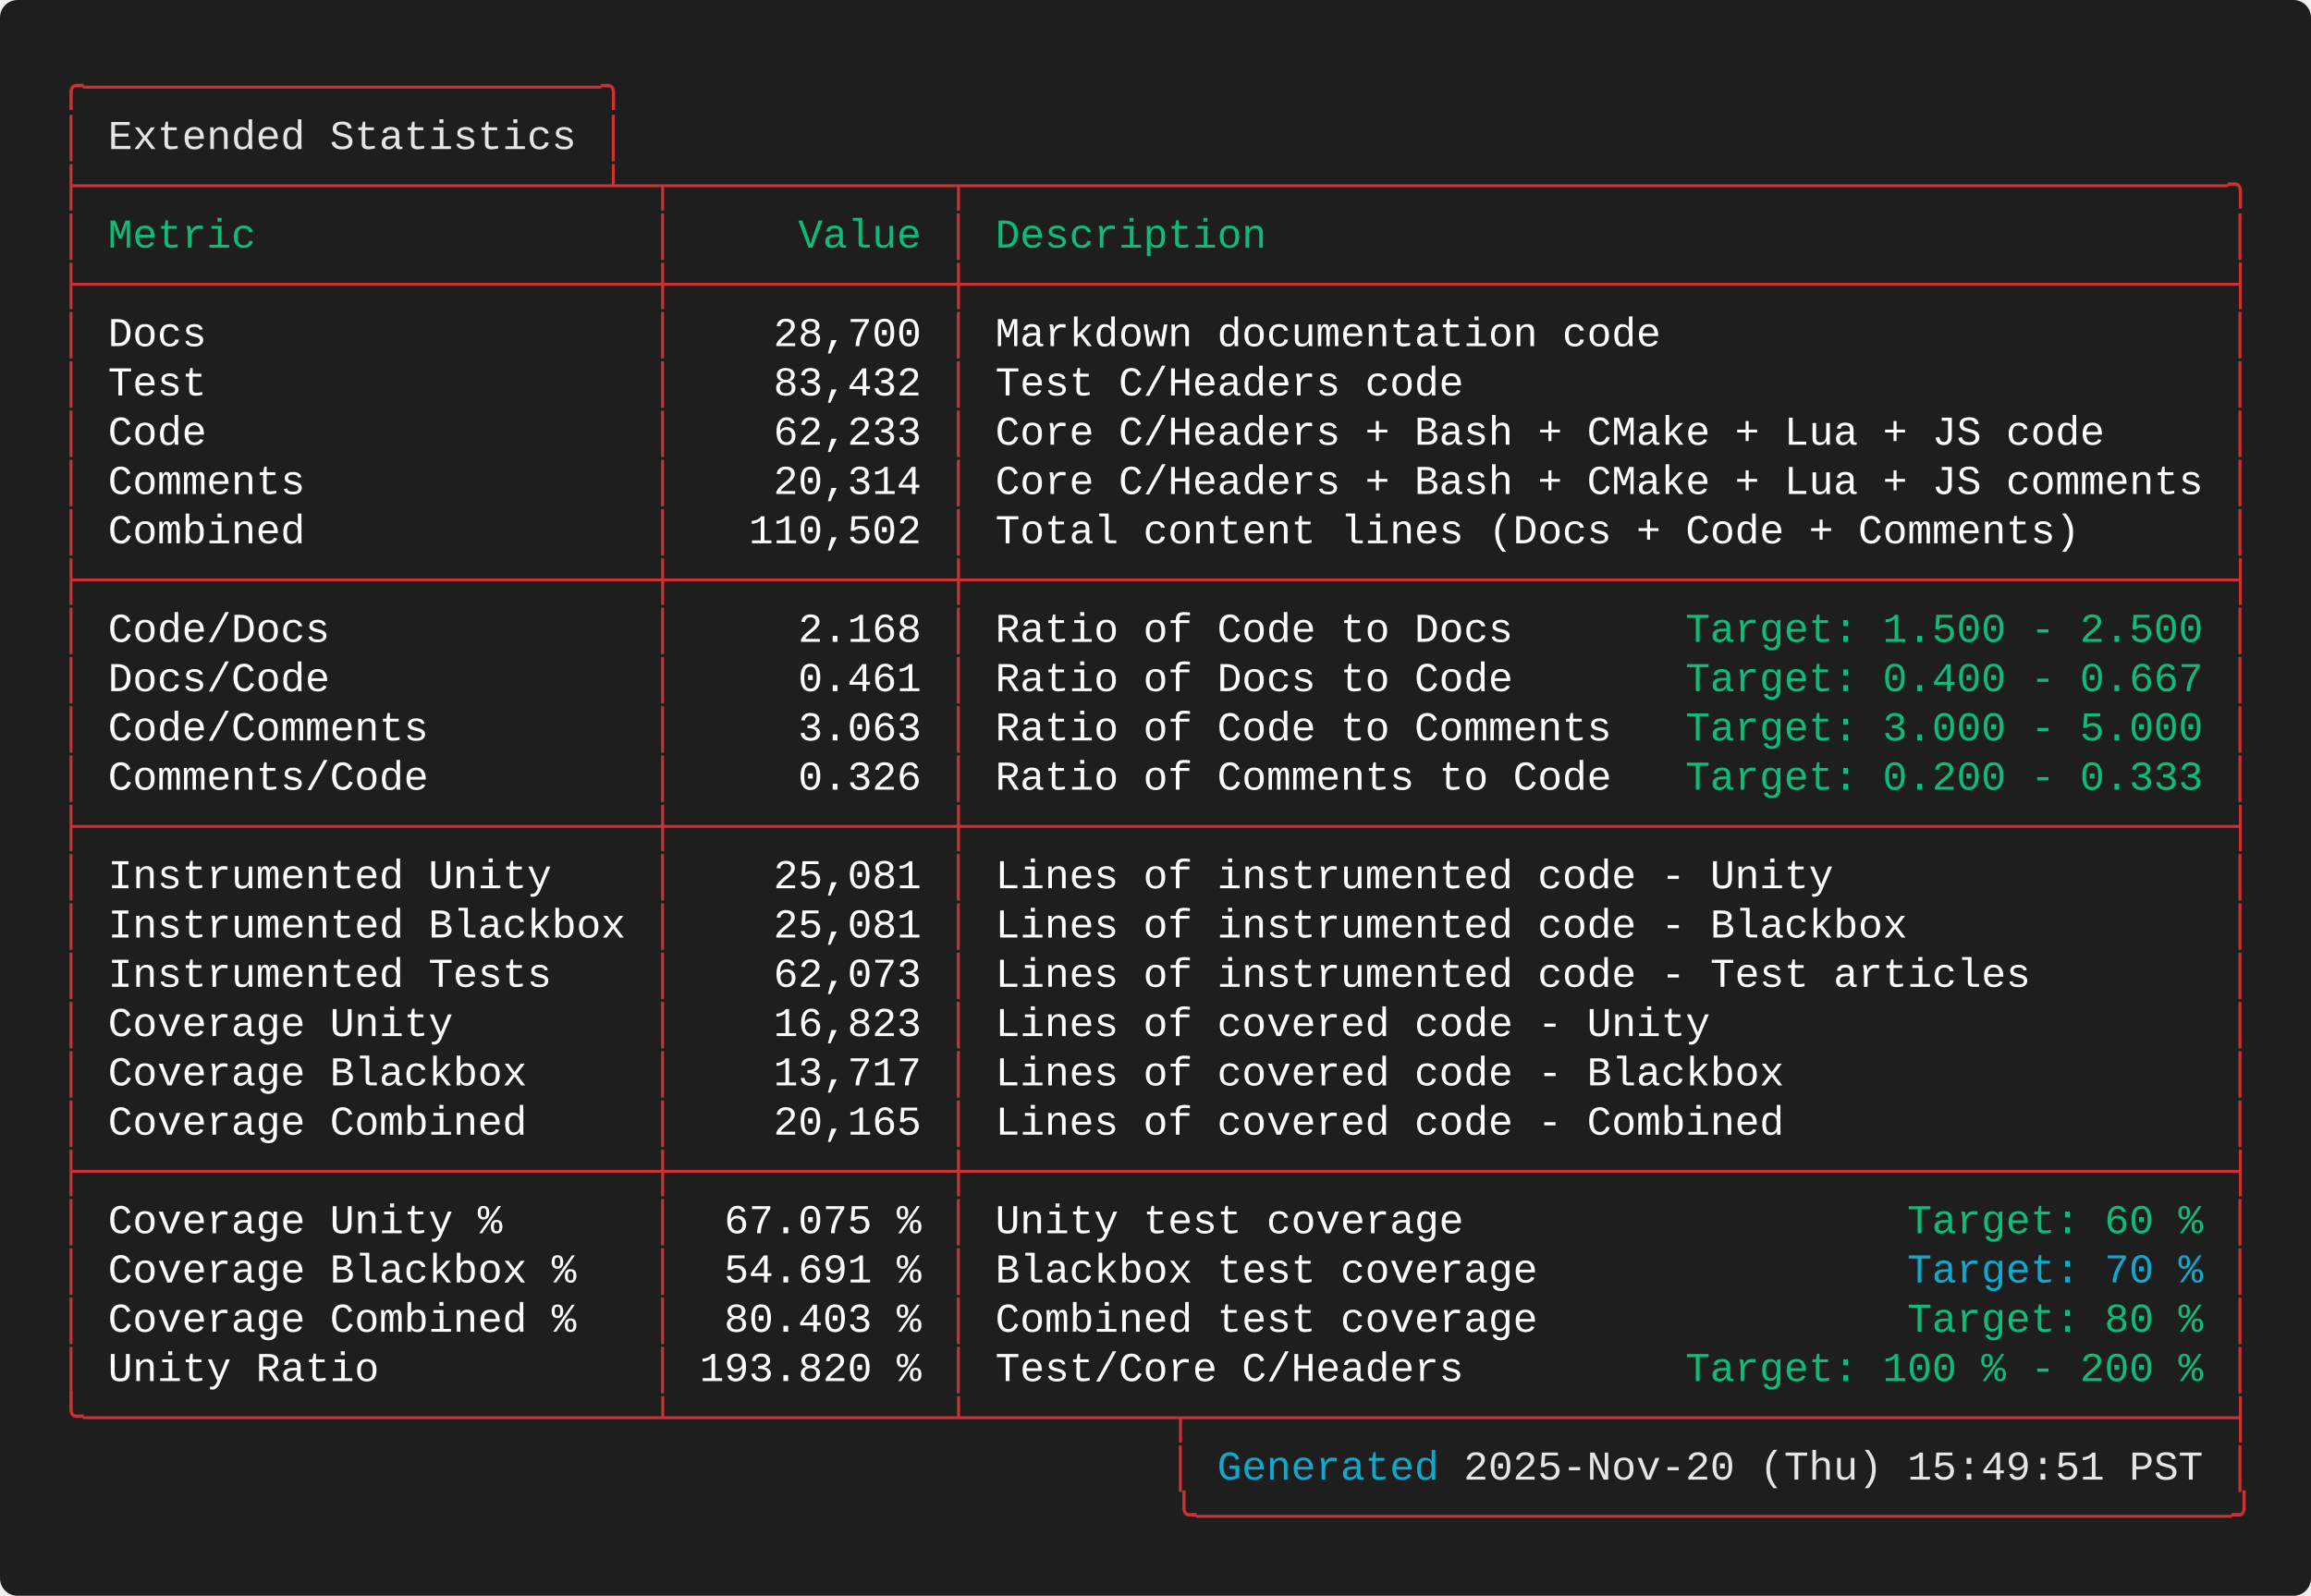
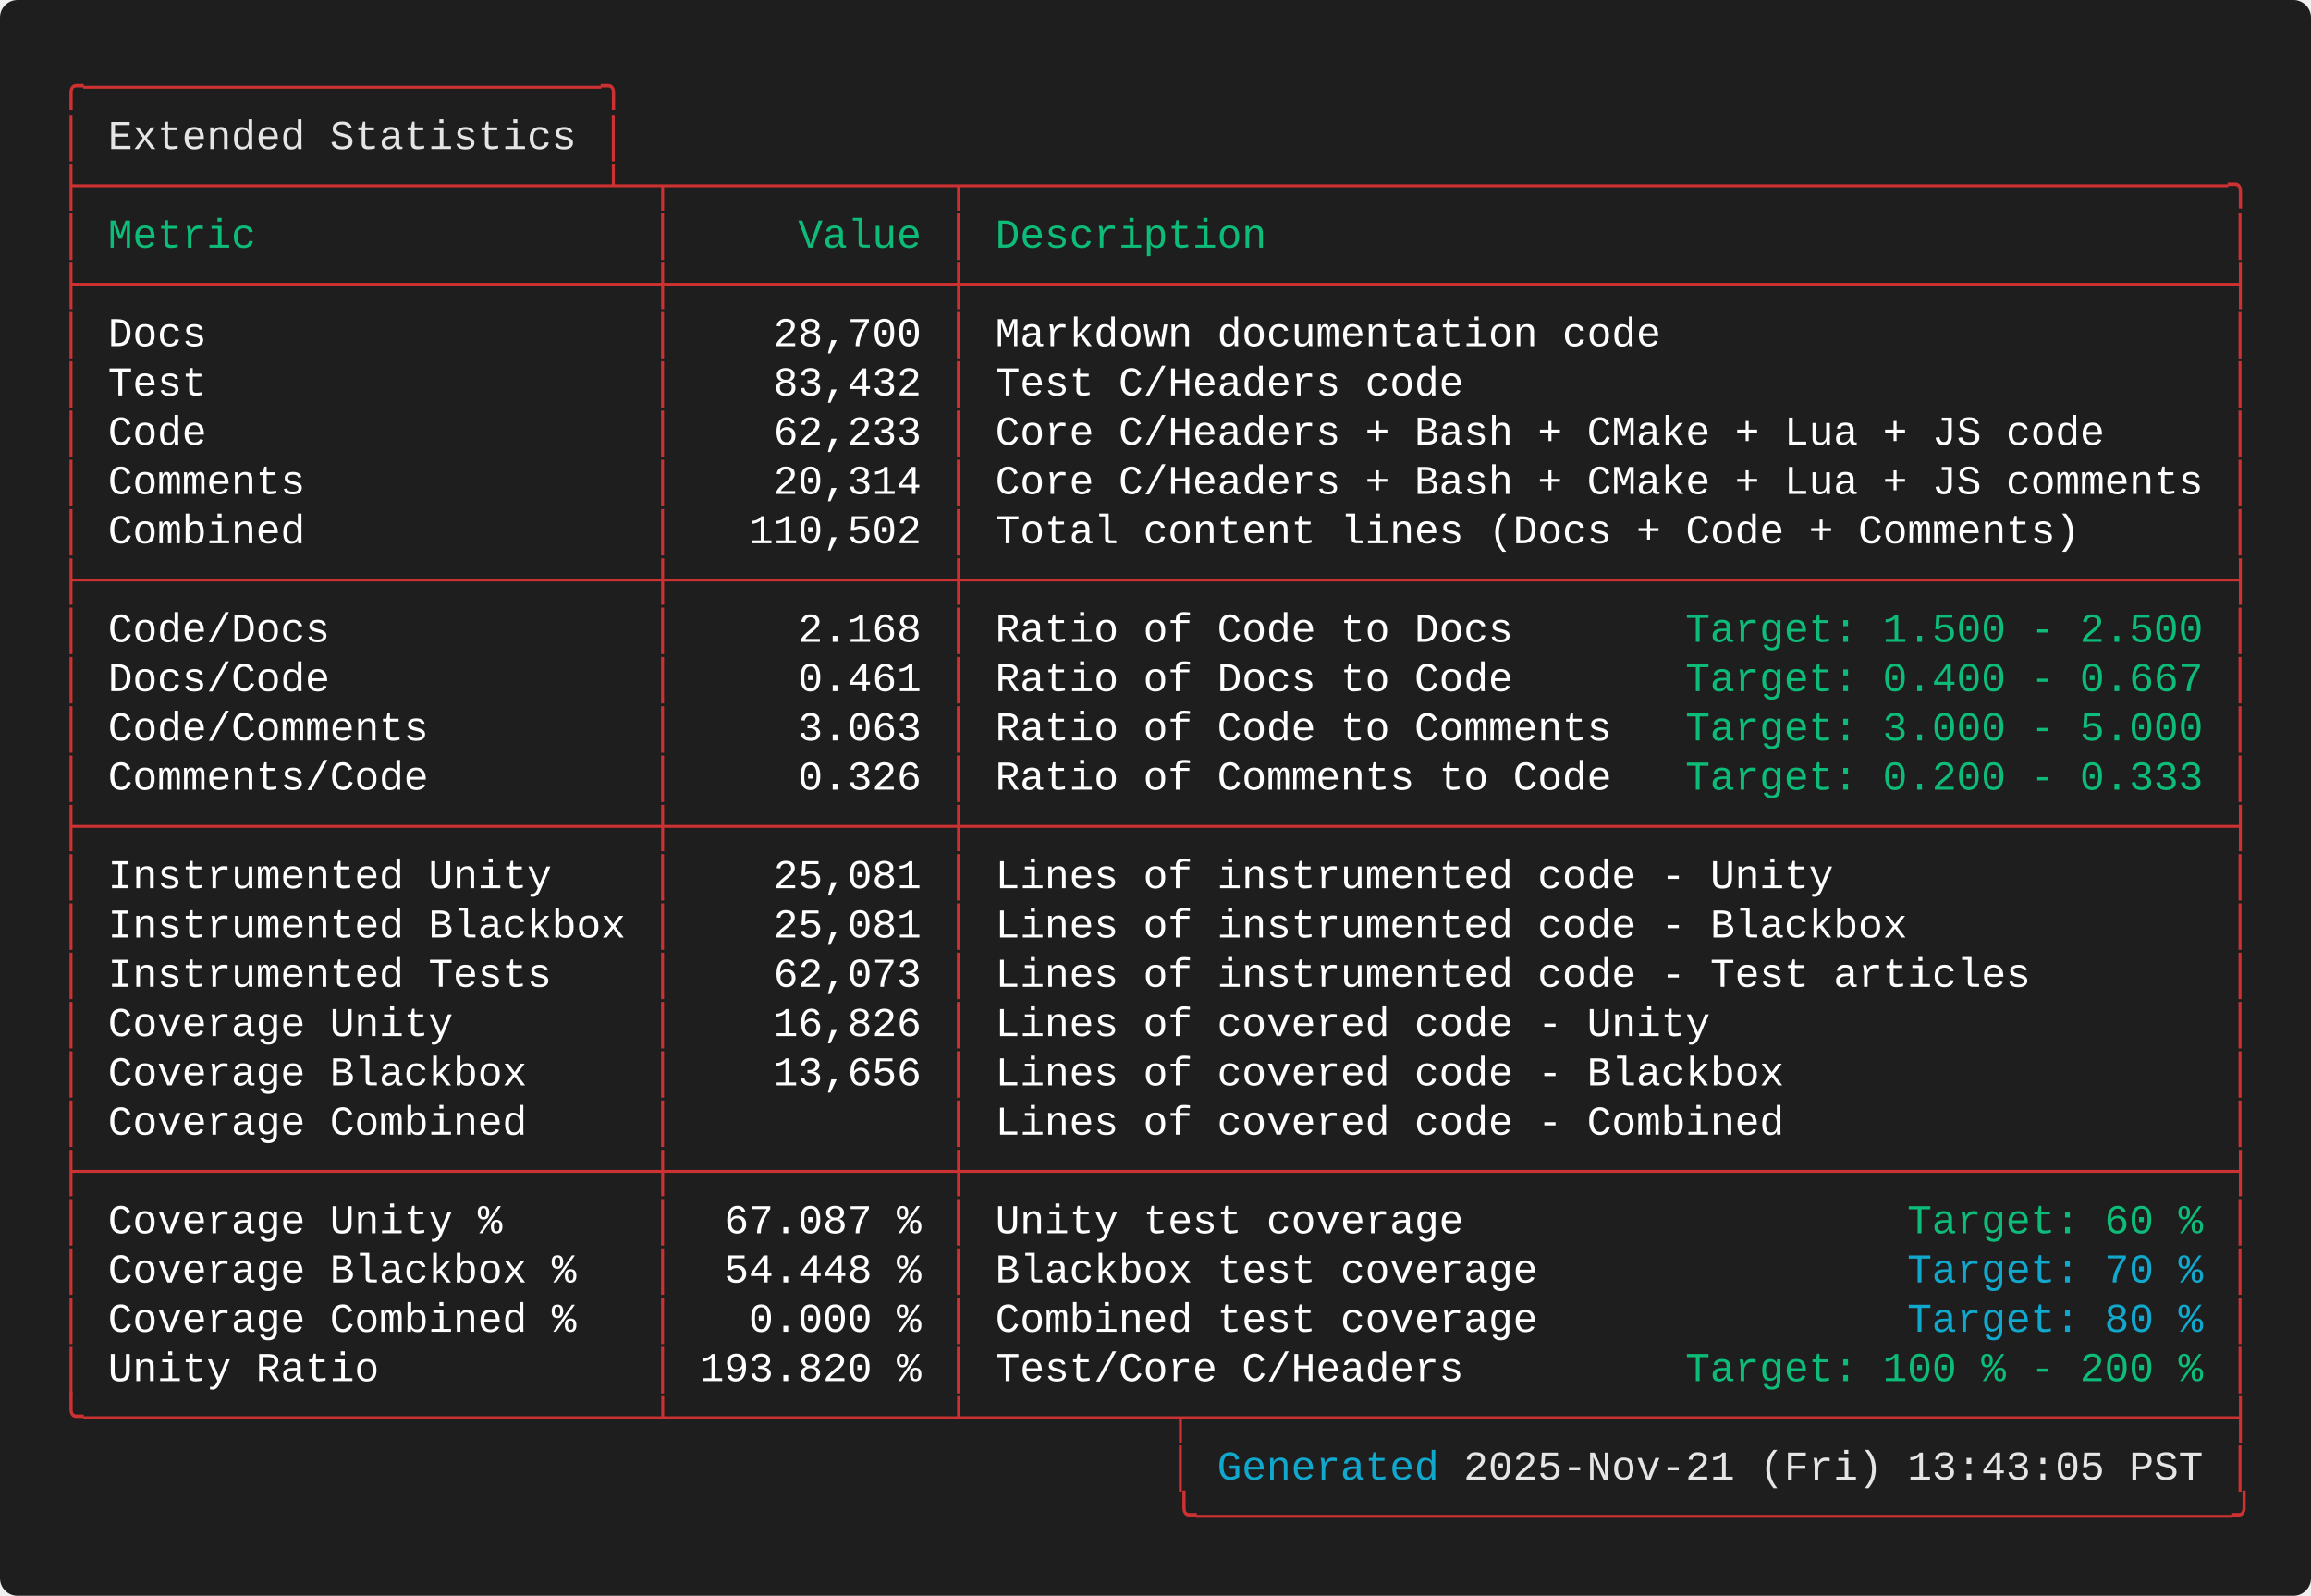
<svg xmlns="http://www.w3.org/2000/svg" width="787.60" height="544.00" viewBox="0 0 787.60 544.00">
  <defs>
    <style type="text/css">.terminal-text { font-family: 'Consolas', 'Consolas', 'Monaco', 'Courier New', monospace; }</style>
  </defs>
  <rect width="100%" height="100%" fill="#1e1e1e" rx="6" />
  <text x="20.00" y="34.00" font-size="14" class="terminal-text" xml:space="preserve" textLength="193.20" lengthAdjust="spacingAndGlyphs" fill="#cd3131">╭─────────────────────╮</text>
  <text x="20.00" y="50.80" font-size="14" class="terminal-text" xml:space="preserve" textLength="16.80" lengthAdjust="spacingAndGlyphs" fill="#cd3131">│ </text>
  <text x="36.80" y="50.80" font-size="14" class="terminal-text" xml:space="preserve" textLength="159.60" lengthAdjust="spacingAndGlyphs" fill="#e5e5e5">Extended Statistics</text>
  <text x="196.40" y="50.80" font-size="14" class="terminal-text" xml:space="preserve" textLength="8.40" lengthAdjust="spacingAndGlyphs" fill="#ffffff"> </text>
  <text x="204.80" y="50.80" font-size="14" class="terminal-text" xml:space="preserve" textLength="8.40" lengthAdjust="spacingAndGlyphs" fill="#cd3131">│</text>
  <text x="20.00" y="67.60" font-size="14" class="terminal-text" xml:space="preserve" textLength="747.60" lengthAdjust="spacingAndGlyphs" fill="#cd3131">├─────────────────────┴─┬───────────┬───────────────────────────────────────────────────╮</text>
  <text x="20.00" y="84.40" font-size="14" class="terminal-text" xml:space="preserve" textLength="8.40" lengthAdjust="spacingAndGlyphs" fill="#cd3131">│</text>
  <text x="28.40" y="84.40" font-size="14" class="terminal-text" xml:space="preserve" textLength="193.20" lengthAdjust="spacingAndGlyphs" fill="#0dbc79"> Metric                </text>
  <text x="221.60" y="84.40" font-size="14" class="terminal-text" xml:space="preserve" textLength="8.40" lengthAdjust="spacingAndGlyphs" fill="#cd3131">│</text>
  <text x="230.00" y="84.40" font-size="14" class="terminal-text" xml:space="preserve" textLength="92.40" lengthAdjust="spacingAndGlyphs" fill="#0dbc79">     Value </text>
  <text x="322.40" y="84.40" font-size="14" class="terminal-text" xml:space="preserve" textLength="8.40" lengthAdjust="spacingAndGlyphs" fill="#cd3131">│</text>
  <text x="330.80" y="84.40" font-size="14" class="terminal-text" xml:space="preserve" textLength="428.40" lengthAdjust="spacingAndGlyphs" fill="#0dbc79"> Description                                       </text>
  <text x="759.20" y="84.40" font-size="14" class="terminal-text" xml:space="preserve" textLength="8.40" lengthAdjust="spacingAndGlyphs" fill="#cd3131">│</text>
  <text x="20.00" y="101.20" font-size="14" class="terminal-text" xml:space="preserve" textLength="747.60" lengthAdjust="spacingAndGlyphs" fill="#cd3131">├───────────────────────┼───────────┼───────────────────────────────────────────────────┤</text>
  <text x="20.00" y="118.00" font-size="14" class="terminal-text" xml:space="preserve" textLength="8.40" lengthAdjust="spacingAndGlyphs" fill="#cd3131">│</text>
  <text x="28.40" y="118.00" font-size="14" class="terminal-text" xml:space="preserve" textLength="193.20" lengthAdjust="spacingAndGlyphs" fill="#ffffff"> Docs                  </text>
  <text x="221.60" y="118.00" font-size="14" class="terminal-text" xml:space="preserve" textLength="8.40" lengthAdjust="spacingAndGlyphs" fill="#cd3131">│</text>
  <text x="230.00" y="118.00" font-size="14" class="terminal-text" xml:space="preserve" textLength="92.40" lengthAdjust="spacingAndGlyphs" fill="#ffffff">    28,700 </text>
  <text x="322.40" y="118.00" font-size="14" class="terminal-text" xml:space="preserve" textLength="8.40" lengthAdjust="spacingAndGlyphs" fill="#cd3131">│</text>
  <text x="330.80" y="118.00" font-size="14" class="terminal-text" xml:space="preserve" textLength="428.40" lengthAdjust="spacingAndGlyphs" fill="#ffffff"> Markdown documentation code                       </text>
  <text x="759.20" y="118.00" font-size="14" class="terminal-text" xml:space="preserve" textLength="8.40" lengthAdjust="spacingAndGlyphs" fill="#cd3131">│</text>
  <text x="20.00" y="134.80" font-size="14" class="terminal-text" xml:space="preserve" textLength="8.40" lengthAdjust="spacingAndGlyphs" fill="#cd3131">│</text>
  <text x="28.40" y="134.80" font-size="14" class="terminal-text" xml:space="preserve" textLength="193.20" lengthAdjust="spacingAndGlyphs" fill="#ffffff"> Test                  </text>
  <text x="221.60" y="134.80" font-size="14" class="terminal-text" xml:space="preserve" textLength="8.40" lengthAdjust="spacingAndGlyphs" fill="#cd3131">│</text>
  <text x="230.00" y="134.80" font-size="14" class="terminal-text" xml:space="preserve" textLength="92.40" lengthAdjust="spacingAndGlyphs" fill="#ffffff">    83,432 </text>
  <text x="322.40" y="134.80" font-size="14" class="terminal-text" xml:space="preserve" textLength="8.40" lengthAdjust="spacingAndGlyphs" fill="#cd3131">│</text>
  <text x="330.80" y="134.80" font-size="14" class="terminal-text" xml:space="preserve" textLength="428.40" lengthAdjust="spacingAndGlyphs" fill="#ffffff"> Test C/Headers code                               </text>
  <text x="759.20" y="134.80" font-size="14" class="terminal-text" xml:space="preserve" textLength="8.40" lengthAdjust="spacingAndGlyphs" fill="#cd3131">│</text>
  <text x="20.00" y="151.60" font-size="14" class="terminal-text" xml:space="preserve" textLength="8.40" lengthAdjust="spacingAndGlyphs" fill="#cd3131">│</text>
  <text x="28.40" y="151.60" font-size="14" class="terminal-text" xml:space="preserve" textLength="193.20" lengthAdjust="spacingAndGlyphs" fill="#ffffff"> Code                  </text>
  <text x="221.60" y="151.60" font-size="14" class="terminal-text" xml:space="preserve" textLength="8.40" lengthAdjust="spacingAndGlyphs" fill="#cd3131">│</text>
  <text x="230.00" y="151.60" font-size="14" class="terminal-text" xml:space="preserve" textLength="92.40" lengthAdjust="spacingAndGlyphs" fill="#ffffff">    62,233 </text>
  <text x="322.40" y="151.60" font-size="14" class="terminal-text" xml:space="preserve" textLength="8.40" lengthAdjust="spacingAndGlyphs" fill="#cd3131">│</text>
  <text x="330.80" y="151.60" font-size="14" class="terminal-text" xml:space="preserve" textLength="428.40" lengthAdjust="spacingAndGlyphs" fill="#ffffff"> Core C/Headers + Bash + CMake + Lua + JS code     </text>
  <text x="759.20" y="151.60" font-size="14" class="terminal-text" xml:space="preserve" textLength="8.40" lengthAdjust="spacingAndGlyphs" fill="#cd3131">│</text>
  <text x="20.00" y="168.40" font-size="14" class="terminal-text" xml:space="preserve" textLength="8.40" lengthAdjust="spacingAndGlyphs" fill="#cd3131">│</text>
  <text x="28.40" y="168.40" font-size="14" class="terminal-text" xml:space="preserve" textLength="193.20" lengthAdjust="spacingAndGlyphs" fill="#ffffff"> Comments              </text>
  <text x="221.60" y="168.40" font-size="14" class="terminal-text" xml:space="preserve" textLength="8.40" lengthAdjust="spacingAndGlyphs" fill="#cd3131">│</text>
  <text x="230.00" y="168.40" font-size="14" class="terminal-text" xml:space="preserve" textLength="92.40" lengthAdjust="spacingAndGlyphs" fill="#ffffff">    20,314 </text>
  <text x="322.40" y="168.40" font-size="14" class="terminal-text" xml:space="preserve" textLength="8.40" lengthAdjust="spacingAndGlyphs" fill="#cd3131">│</text>
  <text x="330.80" y="168.40" font-size="14" class="terminal-text" xml:space="preserve" textLength="428.40" lengthAdjust="spacingAndGlyphs" fill="#ffffff"> Core C/Headers + Bash + CMake + Lua + JS comments </text>
  <text x="759.20" y="168.40" font-size="14" class="terminal-text" xml:space="preserve" textLength="8.40" lengthAdjust="spacingAndGlyphs" fill="#cd3131">│</text>
  <text x="20.00" y="185.20" font-size="14" class="terminal-text" xml:space="preserve" textLength="8.40" lengthAdjust="spacingAndGlyphs" fill="#cd3131">│</text>
  <text x="28.40" y="185.20" font-size="14" class="terminal-text" xml:space="preserve" textLength="193.20" lengthAdjust="spacingAndGlyphs" fill="#ffffff"> Combined              </text>
  <text x="221.60" y="185.20" font-size="14" class="terminal-text" xml:space="preserve" textLength="8.40" lengthAdjust="spacingAndGlyphs" fill="#cd3131">│</text>
  <text x="230.00" y="185.20" font-size="14" class="terminal-text" xml:space="preserve" textLength="92.40" lengthAdjust="spacingAndGlyphs" fill="#ffffff">   110,502 </text>
  <text x="322.40" y="185.20" font-size="14" class="terminal-text" xml:space="preserve" textLength="8.40" lengthAdjust="spacingAndGlyphs" fill="#cd3131">│</text>
  <text x="330.80" y="185.20" font-size="14" class="terminal-text" xml:space="preserve" textLength="428.40" lengthAdjust="spacingAndGlyphs" fill="#ffffff"> Total content lines (Docs + Code + Comments)      </text>
  <text x="759.20" y="185.20" font-size="14" class="terminal-text" xml:space="preserve" textLength="8.40" lengthAdjust="spacingAndGlyphs" fill="#cd3131">│</text>
  <text x="20.00" y="202.00" font-size="14" class="terminal-text" xml:space="preserve" textLength="747.60" lengthAdjust="spacingAndGlyphs" fill="#cd3131">├───────────────────────┼───────────┼───────────────────────────────────────────────────┤</text>
  <text x="20.00" y="218.80" font-size="14" class="terminal-text" xml:space="preserve" textLength="8.40" lengthAdjust="spacingAndGlyphs" fill="#cd3131">│</text>
  <text x="28.40" y="218.80" font-size="14" class="terminal-text" xml:space="preserve" textLength="193.20" lengthAdjust="spacingAndGlyphs" fill="#ffffff"> Code/Docs             </text>
  <text x="221.60" y="218.80" font-size="14" class="terminal-text" xml:space="preserve" textLength="8.40" lengthAdjust="spacingAndGlyphs" fill="#cd3131">│</text>
  <text x="230.00" y="218.80" font-size="14" class="terminal-text" xml:space="preserve" textLength="92.40" lengthAdjust="spacingAndGlyphs" fill="#ffffff">     2.168 </text>
  <text x="322.40" y="218.80" font-size="14" class="terminal-text" xml:space="preserve" textLength="8.40" lengthAdjust="spacingAndGlyphs" fill="#cd3131">│</text>
  <text x="330.80" y="218.80" font-size="14" class="terminal-text" xml:space="preserve" textLength="243.60" lengthAdjust="spacingAndGlyphs" fill="#ffffff"> Ratio of Code to Docs       </text>
  <text x="574.40" y="218.80" font-size="14" class="terminal-text" xml:space="preserve" textLength="176.40" lengthAdjust="spacingAndGlyphs" fill="#0dbc79">Target: 1.500 - 2.500</text>
  <text x="750.80" y="218.80" font-size="14" class="terminal-text" xml:space="preserve" textLength="8.40" lengthAdjust="spacingAndGlyphs" fill="#ffffff"> </text>
  <text x="759.20" y="218.80" font-size="14" class="terminal-text" xml:space="preserve" textLength="8.40" lengthAdjust="spacingAndGlyphs" fill="#cd3131">│</text>
  <text x="20.00" y="235.60" font-size="14" class="terminal-text" xml:space="preserve" textLength="8.40" lengthAdjust="spacingAndGlyphs" fill="#cd3131">│</text>
  <text x="28.40" y="235.60" font-size="14" class="terminal-text" xml:space="preserve" textLength="193.20" lengthAdjust="spacingAndGlyphs" fill="#ffffff"> Docs/Code             </text>
  <text x="221.60" y="235.60" font-size="14" class="terminal-text" xml:space="preserve" textLength="8.40" lengthAdjust="spacingAndGlyphs" fill="#cd3131">│</text>
  <text x="230.00" y="235.60" font-size="14" class="terminal-text" xml:space="preserve" textLength="92.40" lengthAdjust="spacingAndGlyphs" fill="#ffffff">     0.461 </text>
  <text x="322.40" y="235.60" font-size="14" class="terminal-text" xml:space="preserve" textLength="8.40" lengthAdjust="spacingAndGlyphs" fill="#cd3131">│</text>
  <text x="330.80" y="235.60" font-size="14" class="terminal-text" xml:space="preserve" textLength="243.60" lengthAdjust="spacingAndGlyphs" fill="#ffffff"> Ratio of Docs to Code       </text>
  <text x="574.40" y="235.60" font-size="14" class="terminal-text" xml:space="preserve" textLength="176.40" lengthAdjust="spacingAndGlyphs" fill="#0dbc79">Target: 0.400 - 0.667</text>
  <text x="750.80" y="235.60" font-size="14" class="terminal-text" xml:space="preserve" textLength="8.40" lengthAdjust="spacingAndGlyphs" fill="#ffffff"> </text>
  <text x="759.20" y="235.60" font-size="14" class="terminal-text" xml:space="preserve" textLength="8.40" lengthAdjust="spacingAndGlyphs" fill="#cd3131">│</text>
  <text x="20.00" y="252.40" font-size="14" class="terminal-text" xml:space="preserve" textLength="8.40" lengthAdjust="spacingAndGlyphs" fill="#cd3131">│</text>
  <text x="28.40" y="252.40" font-size="14" class="terminal-text" xml:space="preserve" textLength="193.20" lengthAdjust="spacingAndGlyphs" fill="#ffffff"> Code/Comments         </text>
  <text x="221.60" y="252.40" font-size="14" class="terminal-text" xml:space="preserve" textLength="8.40" lengthAdjust="spacingAndGlyphs" fill="#cd3131">│</text>
  <text x="230.00" y="252.40" font-size="14" class="terminal-text" xml:space="preserve" textLength="92.40" lengthAdjust="spacingAndGlyphs" fill="#ffffff">     3.063 </text>
  <text x="322.40" y="252.40" font-size="14" class="terminal-text" xml:space="preserve" textLength="8.40" lengthAdjust="spacingAndGlyphs" fill="#cd3131">│</text>
  <text x="330.80" y="252.40" font-size="14" class="terminal-text" xml:space="preserve" textLength="243.60" lengthAdjust="spacingAndGlyphs" fill="#ffffff"> Ratio of Code to Comments   </text>
  <text x="574.40" y="252.40" font-size="14" class="terminal-text" xml:space="preserve" textLength="176.40" lengthAdjust="spacingAndGlyphs" fill="#0dbc79">Target: 3.000 - 5.000</text>
  <text x="750.80" y="252.40" font-size="14" class="terminal-text" xml:space="preserve" textLength="8.40" lengthAdjust="spacingAndGlyphs" fill="#ffffff"> </text>
  <text x="759.20" y="252.40" font-size="14" class="terminal-text" xml:space="preserve" textLength="8.40" lengthAdjust="spacingAndGlyphs" fill="#cd3131">│</text>
  <text x="20.00" y="269.20" font-size="14" class="terminal-text" xml:space="preserve" textLength="8.40" lengthAdjust="spacingAndGlyphs" fill="#cd3131">│</text>
  <text x="28.40" y="269.20" font-size="14" class="terminal-text" xml:space="preserve" textLength="193.20" lengthAdjust="spacingAndGlyphs" fill="#ffffff"> Comments/Code         </text>
  <text x="221.60" y="269.20" font-size="14" class="terminal-text" xml:space="preserve" textLength="8.40" lengthAdjust="spacingAndGlyphs" fill="#cd3131">│</text>
  <text x="230.00" y="269.20" font-size="14" class="terminal-text" xml:space="preserve" textLength="92.40" lengthAdjust="spacingAndGlyphs" fill="#ffffff">     0.326 </text>
  <text x="322.40" y="269.20" font-size="14" class="terminal-text" xml:space="preserve" textLength="8.40" lengthAdjust="spacingAndGlyphs" fill="#cd3131">│</text>
  <text x="330.80" y="269.20" font-size="14" class="terminal-text" xml:space="preserve" textLength="243.60" lengthAdjust="spacingAndGlyphs" fill="#ffffff"> Ratio of Comments to Code   </text>
  <text x="574.40" y="269.20" font-size="14" class="terminal-text" xml:space="preserve" textLength="176.40" lengthAdjust="spacingAndGlyphs" fill="#0dbc79">Target: 0.200 - 0.333</text>
  <text x="750.80" y="269.20" font-size="14" class="terminal-text" xml:space="preserve" textLength="8.40" lengthAdjust="spacingAndGlyphs" fill="#ffffff"> </text>
  <text x="759.20" y="269.20" font-size="14" class="terminal-text" xml:space="preserve" textLength="8.40" lengthAdjust="spacingAndGlyphs" fill="#cd3131">│</text>
  <text x="20.00" y="286.00" font-size="14" class="terminal-text" xml:space="preserve" textLength="747.60" lengthAdjust="spacingAndGlyphs" fill="#cd3131">├───────────────────────┼───────────┼───────────────────────────────────────────────────┤</text>
  <text x="20.00" y="302.80" font-size="14" class="terminal-text" xml:space="preserve" textLength="8.40" lengthAdjust="spacingAndGlyphs" fill="#cd3131">│</text>
  <text x="28.40" y="302.80" font-size="14" class="terminal-text" xml:space="preserve" textLength="193.20" lengthAdjust="spacingAndGlyphs" fill="#ffffff"> Instrumented Unity    </text>
  <text x="221.60" y="302.80" font-size="14" class="terminal-text" xml:space="preserve" textLength="8.40" lengthAdjust="spacingAndGlyphs" fill="#cd3131">│</text>
  <text x="230.00" y="302.80" font-size="14" class="terminal-text" xml:space="preserve" textLength="92.40" lengthAdjust="spacingAndGlyphs" fill="#ffffff">    25,081 </text>
  <text x="322.40" y="302.80" font-size="14" class="terminal-text" xml:space="preserve" textLength="8.40" lengthAdjust="spacingAndGlyphs" fill="#cd3131">│</text>
  <text x="330.80" y="302.80" font-size="14" class="terminal-text" xml:space="preserve" textLength="428.40" lengthAdjust="spacingAndGlyphs" fill="#ffffff"> Lines of instrumented code - Unity                </text>
  <text x="759.20" y="302.80" font-size="14" class="terminal-text" xml:space="preserve" textLength="8.40" lengthAdjust="spacingAndGlyphs" fill="#cd3131">│</text>
  <text x="20.00" y="319.60" font-size="14" class="terminal-text" xml:space="preserve" textLength="8.40" lengthAdjust="spacingAndGlyphs" fill="#cd3131">│</text>
  <text x="28.40" y="319.60" font-size="14" class="terminal-text" xml:space="preserve" textLength="193.20" lengthAdjust="spacingAndGlyphs" fill="#ffffff"> Instrumented Blackbox </text>
  <text x="221.60" y="319.60" font-size="14" class="terminal-text" xml:space="preserve" textLength="8.40" lengthAdjust="spacingAndGlyphs" fill="#cd3131">│</text>
  <text x="230.00" y="319.60" font-size="14" class="terminal-text" xml:space="preserve" textLength="92.40" lengthAdjust="spacingAndGlyphs" fill="#ffffff">    25,081 </text>
  <text x="322.40" y="319.60" font-size="14" class="terminal-text" xml:space="preserve" textLength="8.40" lengthAdjust="spacingAndGlyphs" fill="#cd3131">│</text>
  <text x="330.80" y="319.60" font-size="14" class="terminal-text" xml:space="preserve" textLength="428.40" lengthAdjust="spacingAndGlyphs" fill="#ffffff"> Lines of instrumented code - Blackbox             </text>
  <text x="759.20" y="319.60" font-size="14" class="terminal-text" xml:space="preserve" textLength="8.40" lengthAdjust="spacingAndGlyphs" fill="#cd3131">│</text>
  <text x="20.00" y="336.40" font-size="14" class="terminal-text" xml:space="preserve" textLength="8.40" lengthAdjust="spacingAndGlyphs" fill="#cd3131">│</text>
  <text x="28.40" y="336.40" font-size="14" class="terminal-text" xml:space="preserve" textLength="193.20" lengthAdjust="spacingAndGlyphs" fill="#ffffff"> Instrumented Tests    </text>
  <text x="221.60" y="336.40" font-size="14" class="terminal-text" xml:space="preserve" textLength="8.40" lengthAdjust="spacingAndGlyphs" fill="#cd3131">│</text>
  <text x="230.00" y="336.40" font-size="14" class="terminal-text" xml:space="preserve" textLength="92.40" lengthAdjust="spacingAndGlyphs" fill="#ffffff">    62,073 </text>
  <text x="322.40" y="336.40" font-size="14" class="terminal-text" xml:space="preserve" textLength="8.40" lengthAdjust="spacingAndGlyphs" fill="#cd3131">│</text>
  <text x="330.80" y="336.40" font-size="14" class="terminal-text" xml:space="preserve" textLength="428.40" lengthAdjust="spacingAndGlyphs" fill="#ffffff"> Lines of instrumented code - Test articles        </text>
  <text x="759.20" y="336.40" font-size="14" class="terminal-text" xml:space="preserve" textLength="8.40" lengthAdjust="spacingAndGlyphs" fill="#cd3131">│</text>
  <text x="20.00" y="353.20" font-size="14" class="terminal-text" xml:space="preserve" textLength="8.40" lengthAdjust="spacingAndGlyphs" fill="#cd3131">│</text>
  <text x="28.40" y="353.20" font-size="14" class="terminal-text" xml:space="preserve" textLength="193.20" lengthAdjust="spacingAndGlyphs" fill="#ffffff"> Coverage Unity        </text>
  <text x="221.60" y="353.20" font-size="14" class="terminal-text" xml:space="preserve" textLength="8.40" lengthAdjust="spacingAndGlyphs" fill="#cd3131">│</text>
-   <text x="230.00" y="353.20" font-size="14" class="terminal-text" xml:space="preserve" textLength="92.40" lengthAdjust="spacingAndGlyphs" fill="#ffffff">    16,823 </text>
+   <text x="230.00" y="353.20" font-size="14" class="terminal-text" xml:space="preserve" textLength="92.40" lengthAdjust="spacingAndGlyphs" fill="#ffffff">    16,826 </text>
  <text x="322.40" y="353.20" font-size="14" class="terminal-text" xml:space="preserve" textLength="8.40" lengthAdjust="spacingAndGlyphs" fill="#cd3131">│</text>
  <text x="330.80" y="353.20" font-size="14" class="terminal-text" xml:space="preserve" textLength="428.40" lengthAdjust="spacingAndGlyphs" fill="#ffffff"> Lines of covered code - Unity                     </text>
  <text x="759.20" y="353.20" font-size="14" class="terminal-text" xml:space="preserve" textLength="8.40" lengthAdjust="spacingAndGlyphs" fill="#cd3131">│</text>
  <text x="20.00" y="370.00" font-size="14" class="terminal-text" xml:space="preserve" textLength="8.40" lengthAdjust="spacingAndGlyphs" fill="#cd3131">│</text>
  <text x="28.40" y="370.00" font-size="14" class="terminal-text" xml:space="preserve" textLength="193.20" lengthAdjust="spacingAndGlyphs" fill="#ffffff"> Coverage Blackbox     </text>
  <text x="221.60" y="370.00" font-size="14" class="terminal-text" xml:space="preserve" textLength="8.40" lengthAdjust="spacingAndGlyphs" fill="#cd3131">│</text>
-   <text x="230.00" y="370.00" font-size="14" class="terminal-text" xml:space="preserve" textLength="92.40" lengthAdjust="spacingAndGlyphs" fill="#ffffff">    13,717 </text>
+   <text x="230.00" y="370.00" font-size="14" class="terminal-text" xml:space="preserve" textLength="92.40" lengthAdjust="spacingAndGlyphs" fill="#ffffff">    13,656 </text>
  <text x="322.40" y="370.00" font-size="14" class="terminal-text" xml:space="preserve" textLength="8.40" lengthAdjust="spacingAndGlyphs" fill="#cd3131">│</text>
  <text x="330.80" y="370.00" font-size="14" class="terminal-text" xml:space="preserve" textLength="428.40" lengthAdjust="spacingAndGlyphs" fill="#ffffff"> Lines of covered code - Blackbox                  </text>
  <text x="759.20" y="370.00" font-size="14" class="terminal-text" xml:space="preserve" textLength="8.40" lengthAdjust="spacingAndGlyphs" fill="#cd3131">│</text>
  <text x="20.00" y="386.80" font-size="14" class="terminal-text" xml:space="preserve" textLength="8.40" lengthAdjust="spacingAndGlyphs" fill="#cd3131">│</text>
  <text x="28.40" y="386.80" font-size="14" class="terminal-text" xml:space="preserve" textLength="193.20" lengthAdjust="spacingAndGlyphs" fill="#ffffff"> Coverage Combined     </text>
  <text x="221.60" y="386.80" font-size="14" class="terminal-text" xml:space="preserve" textLength="8.40" lengthAdjust="spacingAndGlyphs" fill="#cd3131">│</text>
-   <text x="230.00" y="386.80" font-size="14" class="terminal-text" xml:space="preserve" textLength="92.40" lengthAdjust="spacingAndGlyphs" fill="#ffffff">    20,165 </text>
+   <text x="230.00" y="386.80" font-size="14" class="terminal-text" xml:space="preserve" textLength="92.40" lengthAdjust="spacingAndGlyphs" fill="#ffffff">           </text>
  <text x="322.40" y="386.80" font-size="14" class="terminal-text" xml:space="preserve" textLength="8.40" lengthAdjust="spacingAndGlyphs" fill="#cd3131">│</text>
  <text x="330.80" y="386.80" font-size="14" class="terminal-text" xml:space="preserve" textLength="428.40" lengthAdjust="spacingAndGlyphs" fill="#ffffff"> Lines of covered code - Combined                  </text>
  <text x="759.20" y="386.80" font-size="14" class="terminal-text" xml:space="preserve" textLength="8.40" lengthAdjust="spacingAndGlyphs" fill="#cd3131">│</text>
  <text x="20.00" y="403.60" font-size="14" class="terminal-text" xml:space="preserve" textLength="747.60" lengthAdjust="spacingAndGlyphs" fill="#cd3131">├───────────────────────┼───────────┼───────────────────────────────────────────────────┤</text>
  <text x="20.00" y="420.40" font-size="14" class="terminal-text" xml:space="preserve" textLength="8.40" lengthAdjust="spacingAndGlyphs" fill="#cd3131">│</text>
  <text x="28.40" y="420.40" font-size="14" class="terminal-text" xml:space="preserve" textLength="193.20" lengthAdjust="spacingAndGlyphs" fill="#ffffff"> Coverage Unity %      </text>
  <text x="221.60" y="420.40" font-size="14" class="terminal-text" xml:space="preserve" textLength="8.40" lengthAdjust="spacingAndGlyphs" fill="#cd3131">│</text>
-   <text x="230.00" y="420.40" font-size="14" class="terminal-text" xml:space="preserve" textLength="92.40" lengthAdjust="spacingAndGlyphs" fill="#ffffff">  67.075 % </text>
+   <text x="230.00" y="420.40" font-size="14" class="terminal-text" xml:space="preserve" textLength="92.40" lengthAdjust="spacingAndGlyphs" fill="#ffffff">  67.087 % </text>
  <text x="322.40" y="420.40" font-size="14" class="terminal-text" xml:space="preserve" textLength="8.40" lengthAdjust="spacingAndGlyphs" fill="#cd3131">│</text>
  <text x="330.80" y="420.40" font-size="14" class="terminal-text" xml:space="preserve" textLength="319.20" lengthAdjust="spacingAndGlyphs" fill="#ffffff"> Unity test coverage                  </text>
  <text x="650.00" y="420.40" font-size="14" class="terminal-text" xml:space="preserve" textLength="100.80" lengthAdjust="spacingAndGlyphs" fill="#0dbc79">Target: 60 %</text>
  <text x="750.80" y="420.40" font-size="14" class="terminal-text" xml:space="preserve" textLength="8.40" lengthAdjust="spacingAndGlyphs" fill="#ffffff"> </text>
  <text x="759.20" y="420.40" font-size="14" class="terminal-text" xml:space="preserve" textLength="8.40" lengthAdjust="spacingAndGlyphs" fill="#cd3131">│</text>
  <text x="20.00" y="437.20" font-size="14" class="terminal-text" xml:space="preserve" textLength="8.40" lengthAdjust="spacingAndGlyphs" fill="#cd3131">│</text>
  <text x="28.40" y="437.20" font-size="14" class="terminal-text" xml:space="preserve" textLength="193.20" lengthAdjust="spacingAndGlyphs" fill="#ffffff"> Coverage Blackbox %   </text>
  <text x="221.60" y="437.20" font-size="14" class="terminal-text" xml:space="preserve" textLength="8.40" lengthAdjust="spacingAndGlyphs" fill="#cd3131">│</text>
-   <text x="230.00" y="437.20" font-size="14" class="terminal-text" xml:space="preserve" textLength="92.40" lengthAdjust="spacingAndGlyphs" fill="#ffffff">  54.691 % </text>
+   <text x="230.00" y="437.20" font-size="14" class="terminal-text" xml:space="preserve" textLength="92.40" lengthAdjust="spacingAndGlyphs" fill="#ffffff">  54.448 % </text>
  <text x="322.40" y="437.20" font-size="14" class="terminal-text" xml:space="preserve" textLength="8.40" lengthAdjust="spacingAndGlyphs" fill="#cd3131">│</text>
  <text x="330.80" y="437.20" font-size="14" class="terminal-text" xml:space="preserve" textLength="319.20" lengthAdjust="spacingAndGlyphs" fill="#ffffff"> Blackbox test coverage               </text>
  <text x="650.00" y="437.20" font-size="14" class="terminal-text" xml:space="preserve" textLength="100.80" lengthAdjust="spacingAndGlyphs" fill="#11a8cd">Target: 70 %</text>
  <text x="750.80" y="437.20" font-size="14" class="terminal-text" xml:space="preserve" textLength="8.40" lengthAdjust="spacingAndGlyphs" fill="#ffffff"> </text>
  <text x="759.20" y="437.20" font-size="14" class="terminal-text" xml:space="preserve" textLength="8.40" lengthAdjust="spacingAndGlyphs" fill="#cd3131">│</text>
  <text x="20.00" y="454.00" font-size="14" class="terminal-text" xml:space="preserve" textLength="8.40" lengthAdjust="spacingAndGlyphs" fill="#cd3131">│</text>
  <text x="28.40" y="454.00" font-size="14" class="terminal-text" xml:space="preserve" textLength="193.20" lengthAdjust="spacingAndGlyphs" fill="#ffffff"> Coverage Combined %   </text>
  <text x="221.60" y="454.00" font-size="14" class="terminal-text" xml:space="preserve" textLength="8.40" lengthAdjust="spacingAndGlyphs" fill="#cd3131">│</text>
-   <text x="230.00" y="454.00" font-size="14" class="terminal-text" xml:space="preserve" textLength="92.40" lengthAdjust="spacingAndGlyphs" fill="#ffffff">  80.403 % </text>
+   <text x="230.00" y="454.00" font-size="14" class="terminal-text" xml:space="preserve" textLength="92.40" lengthAdjust="spacingAndGlyphs" fill="#ffffff">   0.000 % </text>
  <text x="322.40" y="454.00" font-size="14" class="terminal-text" xml:space="preserve" textLength="8.40" lengthAdjust="spacingAndGlyphs" fill="#cd3131">│</text>
  <text x="330.80" y="454.00" font-size="14" class="terminal-text" xml:space="preserve" textLength="319.20" lengthAdjust="spacingAndGlyphs" fill="#ffffff"> Combined test coverage               </text>
-   <text x="650.00" y="454.00" font-size="14" class="terminal-text" xml:space="preserve" textLength="100.80" lengthAdjust="spacingAndGlyphs" fill="#0dbc79">Target: 80 %</text>
+   <text x="650.00" y="454.00" font-size="14" class="terminal-text" xml:space="preserve" textLength="100.80" lengthAdjust="spacingAndGlyphs" fill="#11a8cd">Target: 80 %</text>
  <text x="750.80" y="454.00" font-size="14" class="terminal-text" xml:space="preserve" textLength="8.40" lengthAdjust="spacingAndGlyphs" fill="#ffffff"> </text>
  <text x="759.20" y="454.00" font-size="14" class="terminal-text" xml:space="preserve" textLength="8.40" lengthAdjust="spacingAndGlyphs" fill="#cd3131">│</text>
  <text x="20.00" y="470.80" font-size="14" class="terminal-text" xml:space="preserve" textLength="8.40" lengthAdjust="spacingAndGlyphs" fill="#cd3131">│</text>
  <text x="28.40" y="470.80" font-size="14" class="terminal-text" xml:space="preserve" textLength="193.20" lengthAdjust="spacingAndGlyphs" fill="#ffffff"> Unity Ratio           </text>
  <text x="221.60" y="470.80" font-size="14" class="terminal-text" xml:space="preserve" textLength="8.40" lengthAdjust="spacingAndGlyphs" fill="#cd3131">│</text>
  <text x="230.00" y="470.80" font-size="14" class="terminal-text" xml:space="preserve" textLength="92.40" lengthAdjust="spacingAndGlyphs" fill="#ffffff"> 193.820 % </text>
  <text x="322.40" y="470.80" font-size="14" class="terminal-text" xml:space="preserve" textLength="8.40" lengthAdjust="spacingAndGlyphs" fill="#cd3131">│</text>
  <text x="330.80" y="470.80" font-size="14" class="terminal-text" xml:space="preserve" textLength="243.60" lengthAdjust="spacingAndGlyphs" fill="#ffffff"> Test/Core C/Headers         </text>
  <text x="574.40" y="470.80" font-size="14" class="terminal-text" xml:space="preserve" textLength="176.40" lengthAdjust="spacingAndGlyphs" fill="#0dbc79">Target: 100 % - 200 %</text>
  <text x="750.80" y="470.80" font-size="14" class="terminal-text" xml:space="preserve" textLength="8.40" lengthAdjust="spacingAndGlyphs" fill="#ffffff"> </text>
  <text x="759.20" y="470.80" font-size="14" class="terminal-text" xml:space="preserve" textLength="8.40" lengthAdjust="spacingAndGlyphs" fill="#cd3131">│</text>
  <text x="20.00" y="487.60" font-size="14" class="terminal-text" xml:space="preserve" textLength="747.60" lengthAdjust="spacingAndGlyphs" fill="#cd3131">╰───────────────────────┴───────────┴────────┬──────────────────────────────────────────┤</text>
  <text x="20.00" y="504.40" font-size="14" class="terminal-text" xml:space="preserve" textLength="394.80" lengthAdjust="spacingAndGlyphs" fill="#cd3131">                                             │ </text>
  <text x="414.80" y="504.40" font-size="14" class="terminal-text" xml:space="preserve" textLength="75.60" lengthAdjust="spacingAndGlyphs" fill="#11a8cd">Generated</text>
-   <text x="490.40" y="504.40" font-size="14" class="terminal-text" xml:space="preserve" textLength="260.40" lengthAdjust="spacingAndGlyphs" fill="#e5e5e5"> 2025-Nov-20 (Thu) 15:49:51 PST</text>
+   <text x="490.40" y="504.40" font-size="14" class="terminal-text" xml:space="preserve" textLength="260.40" lengthAdjust="spacingAndGlyphs" fill="#e5e5e5"> 2025-Nov-21 (Fri) 13:43:05 PST</text>
  <text x="750.80" y="504.40" font-size="14" class="terminal-text" xml:space="preserve" textLength="8.40" lengthAdjust="spacingAndGlyphs" fill="#ffffff"> </text>
  <text x="759.20" y="504.40" font-size="14" class="terminal-text" xml:space="preserve" textLength="8.40" lengthAdjust="spacingAndGlyphs" fill="#cd3131">│</text>
  <text x="20.00" y="521.20" font-size="14" class="terminal-text" xml:space="preserve" textLength="747.60" lengthAdjust="spacingAndGlyphs" fill="#cd3131">                                             ╰──────────────────────────────────────────╯</text>
</svg>
